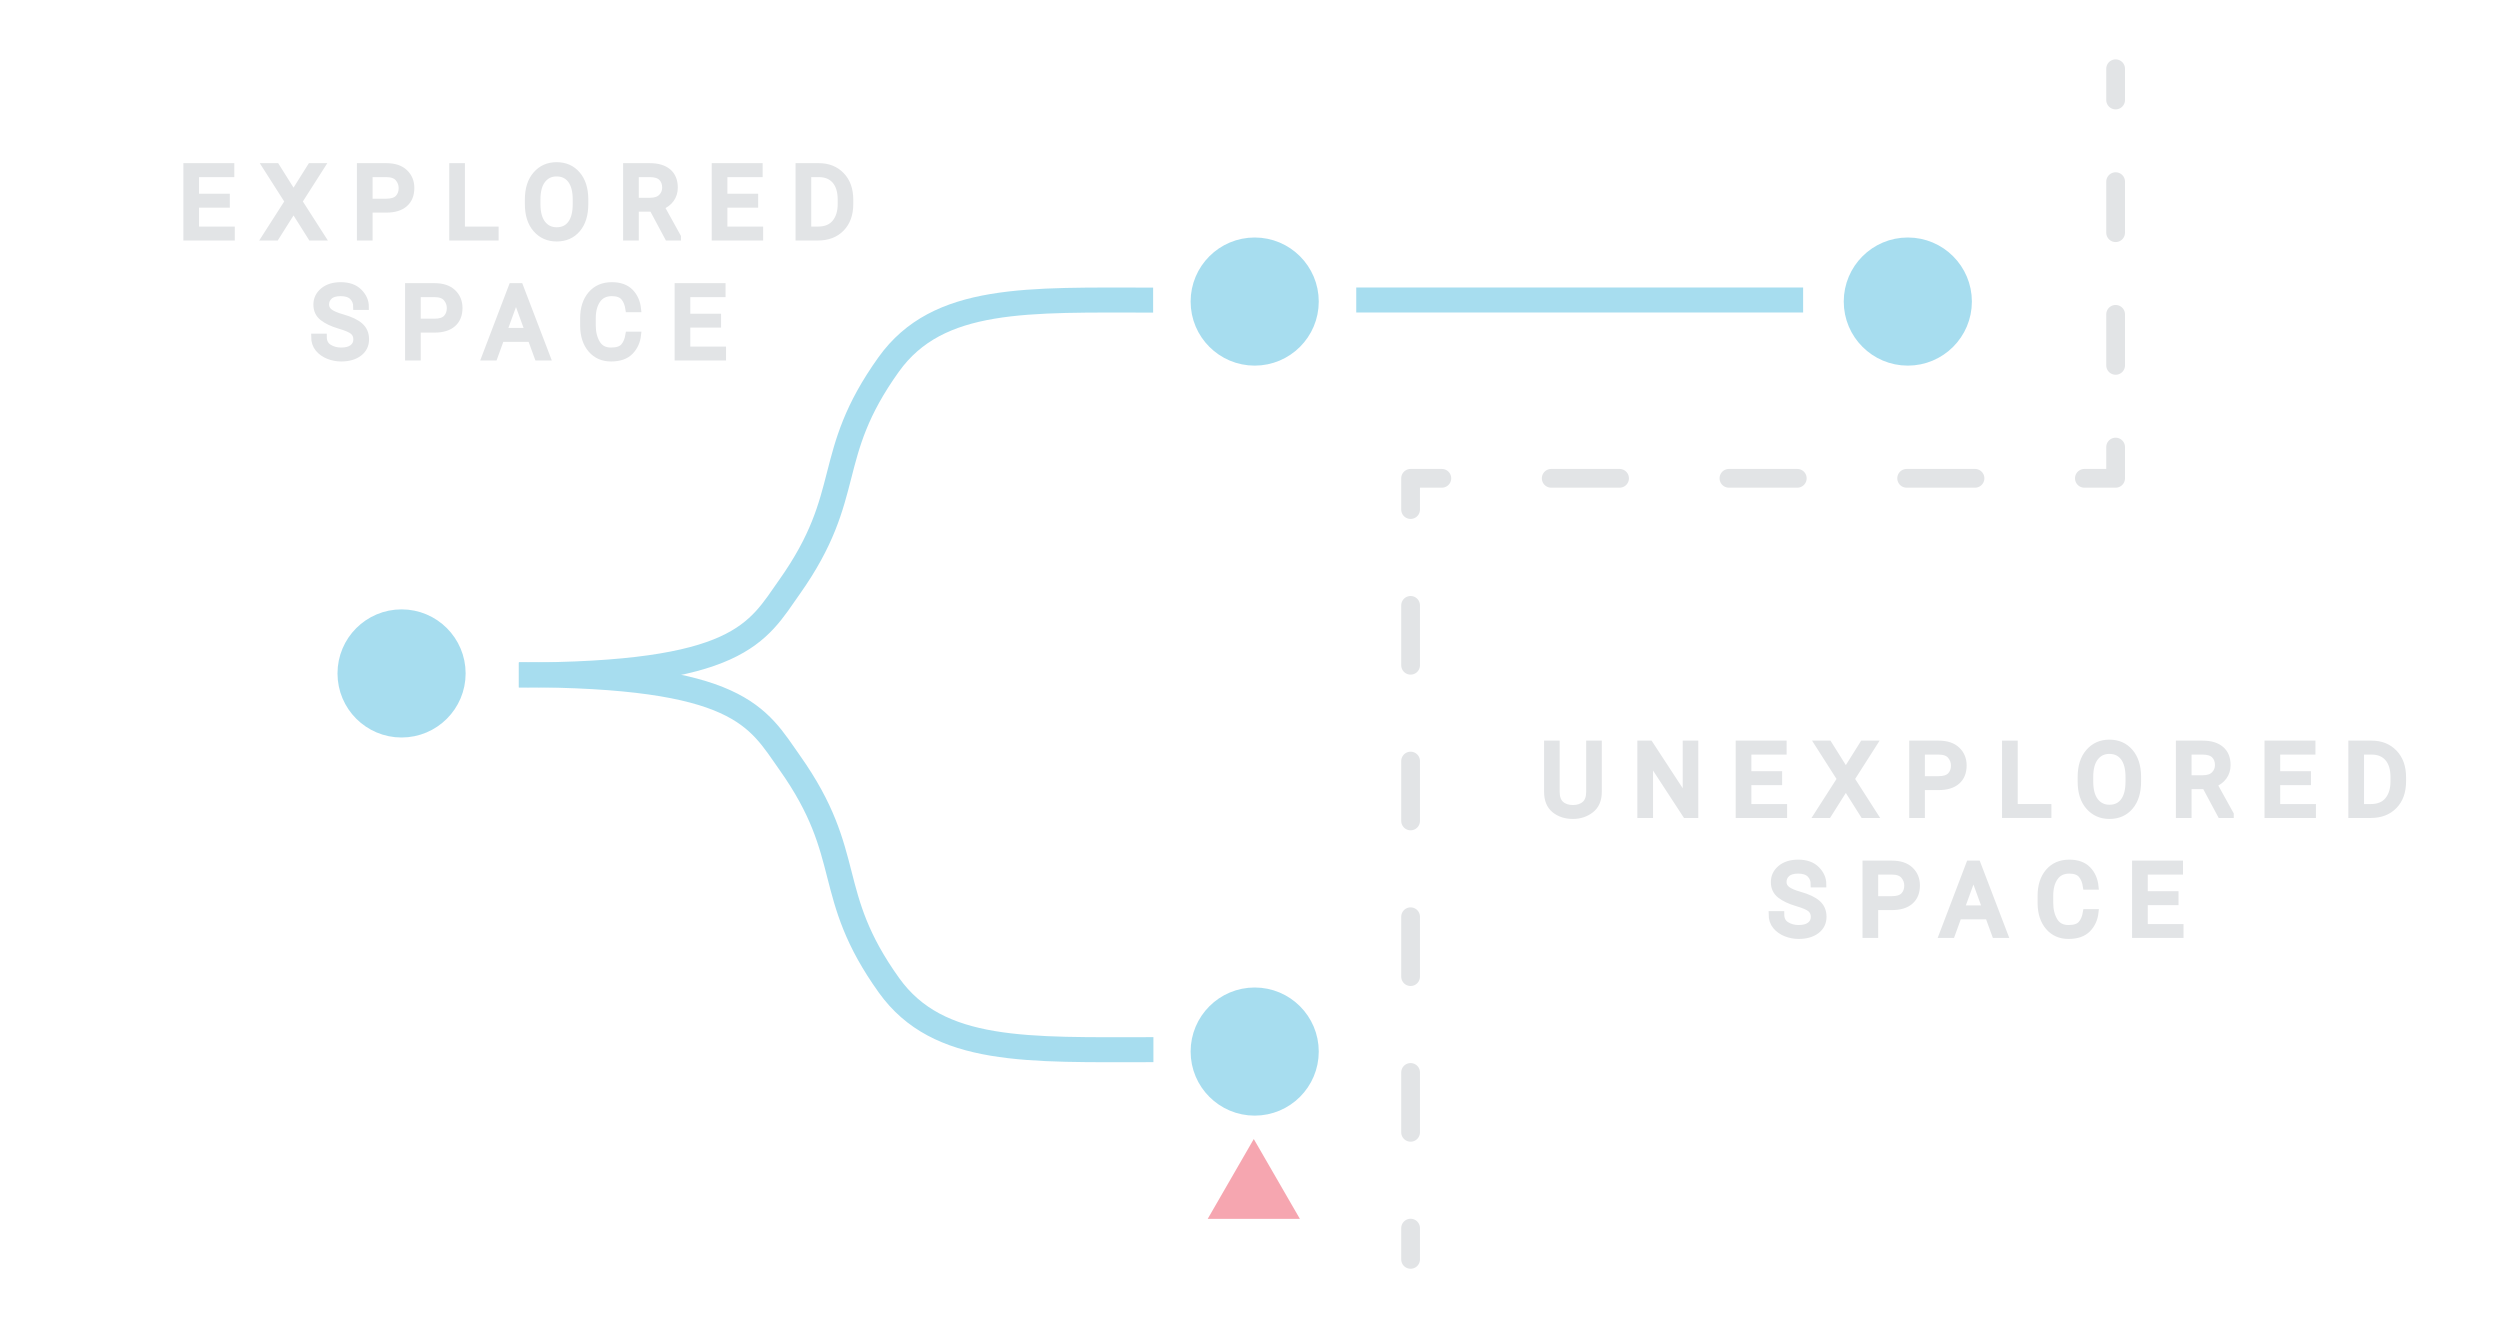
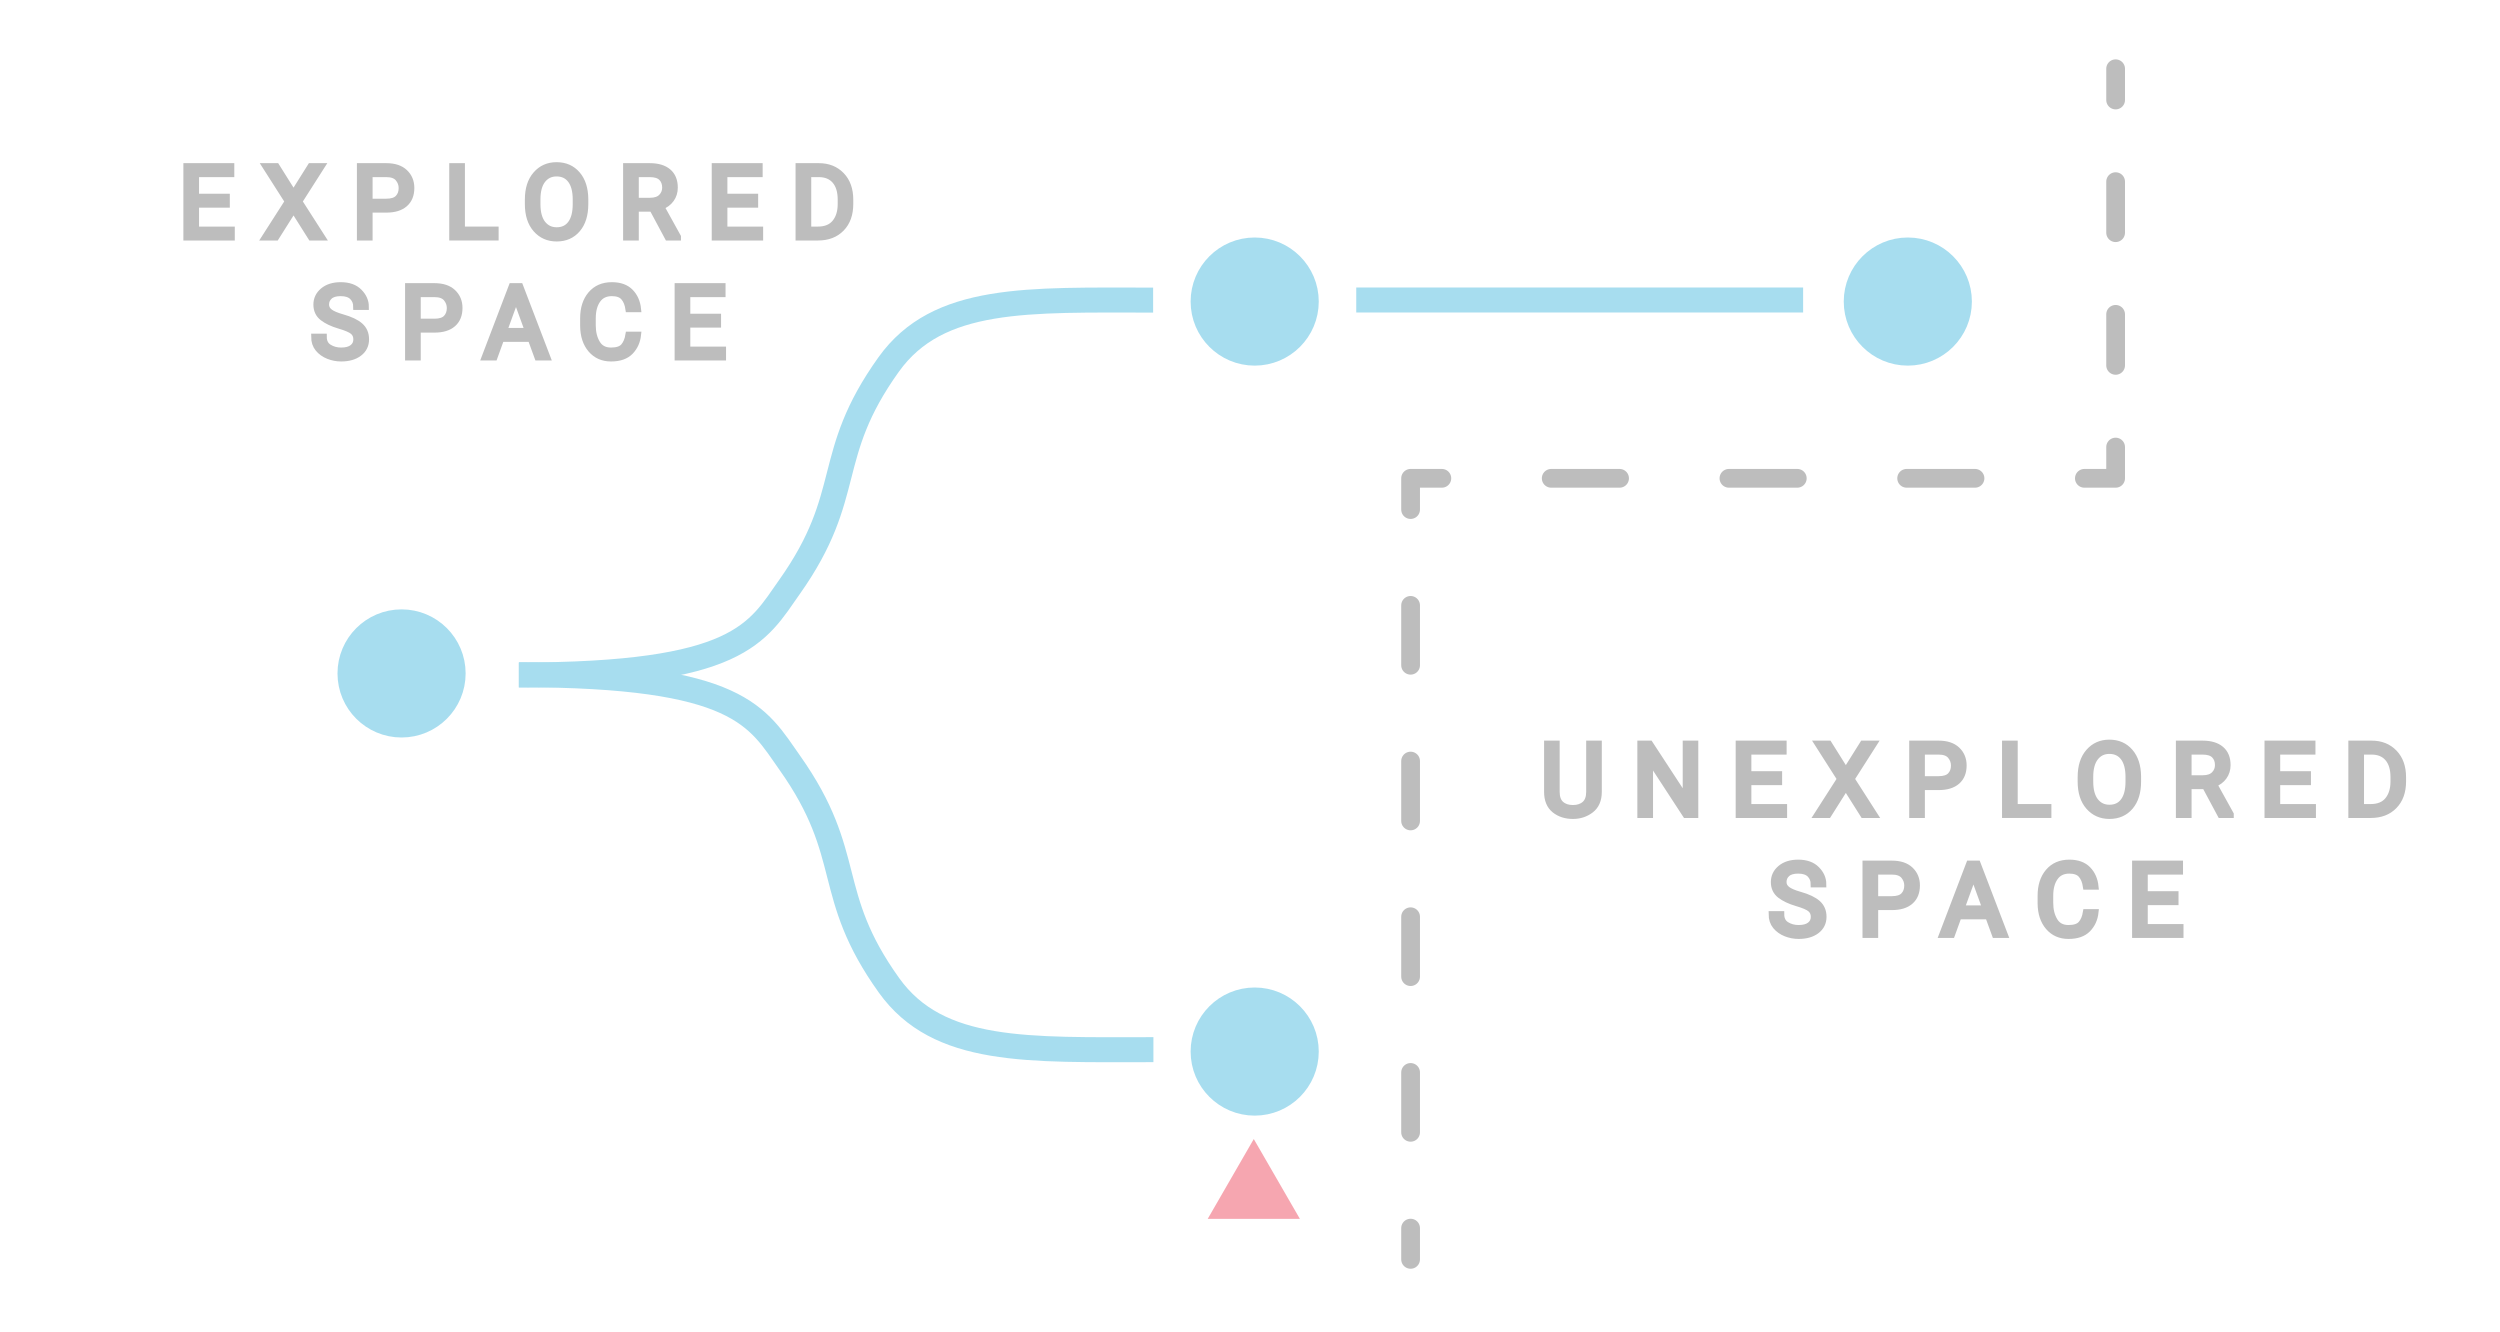
<svg xmlns="http://www.w3.org/2000/svg" id="slide_6" viewBox="0 0 800 426">
  <defs>
-     <style>.cls-1,.cls-2{stroke:#a7ddef;stroke-width:8px;}.cls-1,.cls-2,.cls-3{stroke-miterlimit:10;}.cls-1,.cls-4,.cls-5,.cls-6,.cls-7{fill:none;}.cls-8{letter-spacing:.26em;}.cls-9{letter-spacing:.24em;}.cls-10{fill:#f6a6b0;}.cls-2{fill:#a7ddef;}.cls-3{fill:#e2e4e6;font-family:Roboto-Black, Roboto;font-size:32px;stroke-width:2px;}.cls-3,.cls-4,.cls-5,.cls-6,.cls-7{stroke:#e2e4e6;}.cls-4{stroke-dasharray:0 0 19.16 30.66;}.cls-4,.cls-5,.cls-6,.cls-7{stroke-linecap:round;stroke-linejoin:round;stroke-width:6px;}.cls-6{stroke-dasharray:0 0 16.33 26.13;}.cls-7{stroke-dasharray:0 0 21.87 35;}.cls-11{letter-spacing:.18em;}.cls-12{letter-spacing:.27em;}.cls-13{letter-spacing:.27em;}</style>
+     <style>.cls-1,.cls-2{stroke:#a7ddef;stroke-width:8px;}.cls-1,.cls-2,.cls-3{stroke-miterlimit:10;}.cls-1,.cls-4,.cls-5,.cls-6,.cls-7{fill:none;}.cls-8{letter-spacing:.26em;}.cls-9{letter-spacing:.24em;}.cls-10{fill:#f6a6b0;}.cls-2{fill:#a7ddef;}.cls-3{fill:#bdbdbd;font-family:Roboto-Black, Roboto;font-size:32px;stroke-width:2px;}.cls-3,.cls-4,.cls-5,.cls-6,.cls-7{stroke:#bdbdbd;}.cls-4{stroke-dasharray:0 0 19.16 30.66;}.cls-4,.cls-5,.cls-6,.cls-7{stroke-linecap:round;stroke-linejoin:round;stroke-width:6px;}.cls-6{stroke-dasharray:0 0 16.33 26.13;}.cls-7{stroke-dasharray:0 0 21.87 35;}.cls-11{letter-spacing:.18em;}.cls-12{letter-spacing:.27em;}.cls-13{letter-spacing:.27em;}</style>
  </defs>
  <circle class="cls-2" cx="128.5" cy="215.5" r="16.5" />
  <circle class="cls-2" cx="401.5" cy="336.5" r="16.5" />
  <circle class="cls-2" cx="401.5" cy="96.5" r="16.5" />
  <path class="cls-1" d="M166,216c70.82,0,76.3-13.54,86.68-28.23,21.07-29.81,10.63-41.73,31.71-71.16,15.8-22.07,44.4-20.58,84.61-20.58" />
  <path class="cls-1" d="M166.09,215.92c70.82,0,76.3,13.54,86.68,28.23,21.07,29.81,10.63,41.73,31.71,71.16,15.8,22.07,44.4,20.58,84.61,20.58" />
  <circle class="cls-2" cx="610.5" cy="96.5" r="16.5" />
  <line class="cls-1" x1="434" y1="96" x2="577" y2="96" />
  <g>
    <line class="cls-5" x1="677" y1="22" x2="677" y2="32" />
    <line class="cls-6" x1="677" y1="58.13" x2="677" y2="129.99" />
    <polyline class="cls-5" points="677 143.06 677 153.06 667 153.06" />
    <line class="cls-7" x1="632" y1="153.06" x2="478.89" y2="153.06" />
    <polyline class="cls-5" points="461.39 153.06 451.39 153.06 451.39 163.06" />
    <line class="cls-4" x1="451.39" y1="193.72" x2="451.39" y2="377.67" />
    <line class="cls-5" x1="451.39" y1="393" x2="451.39" y2="403" />
  </g>
  <polygon class="cls-10" points="401.21 364.49 386.47 390.03 415.96 390.03 401.21 364.49" />
  <text class="cls-3" transform="translate(492.92 260.75)">
    <tspan class="cls-12" x="0" y="0">UNEXP</tspan>
    <tspan class="cls-9" x="146.09" y="0">L</tspan>
    <tspan class="cls-13" x="171.07" y="0">ORED</tspan>
    <tspan class="cls-12" x="72.77" y="38.4">S</tspan>
    <tspan class="cls-11" x="101.44" y="38.4">P</tspan>
    <tspan class="cls-8" x="128.13" y="38.4">A</tspan>
    <tspan class="cls-12" x="158.24" y="38.4">CE</tspan>
  </text>
  <text class="cls-3" transform="translate(57.04 75.96)">
    <tspan class="cls-12" x="0" y="0">EXP</tspan>
    <tspan class="cls-9" x="85.08" y="0">L</tspan>
    <tspan class="cls-13" x="110.06" y="0">ORED</tspan>
    <tspan class="cls-12" x="42.26" y="38.4">S</tspan>
    <tspan class="cls-11" x="70.94" y="38.4">P</tspan>
    <tspan class="cls-8" x="97.62" y="38.4">A</tspan>
    <tspan class="cls-12" x="127.73" y="38.4">CE</tspan>
  </text>
</svg>
